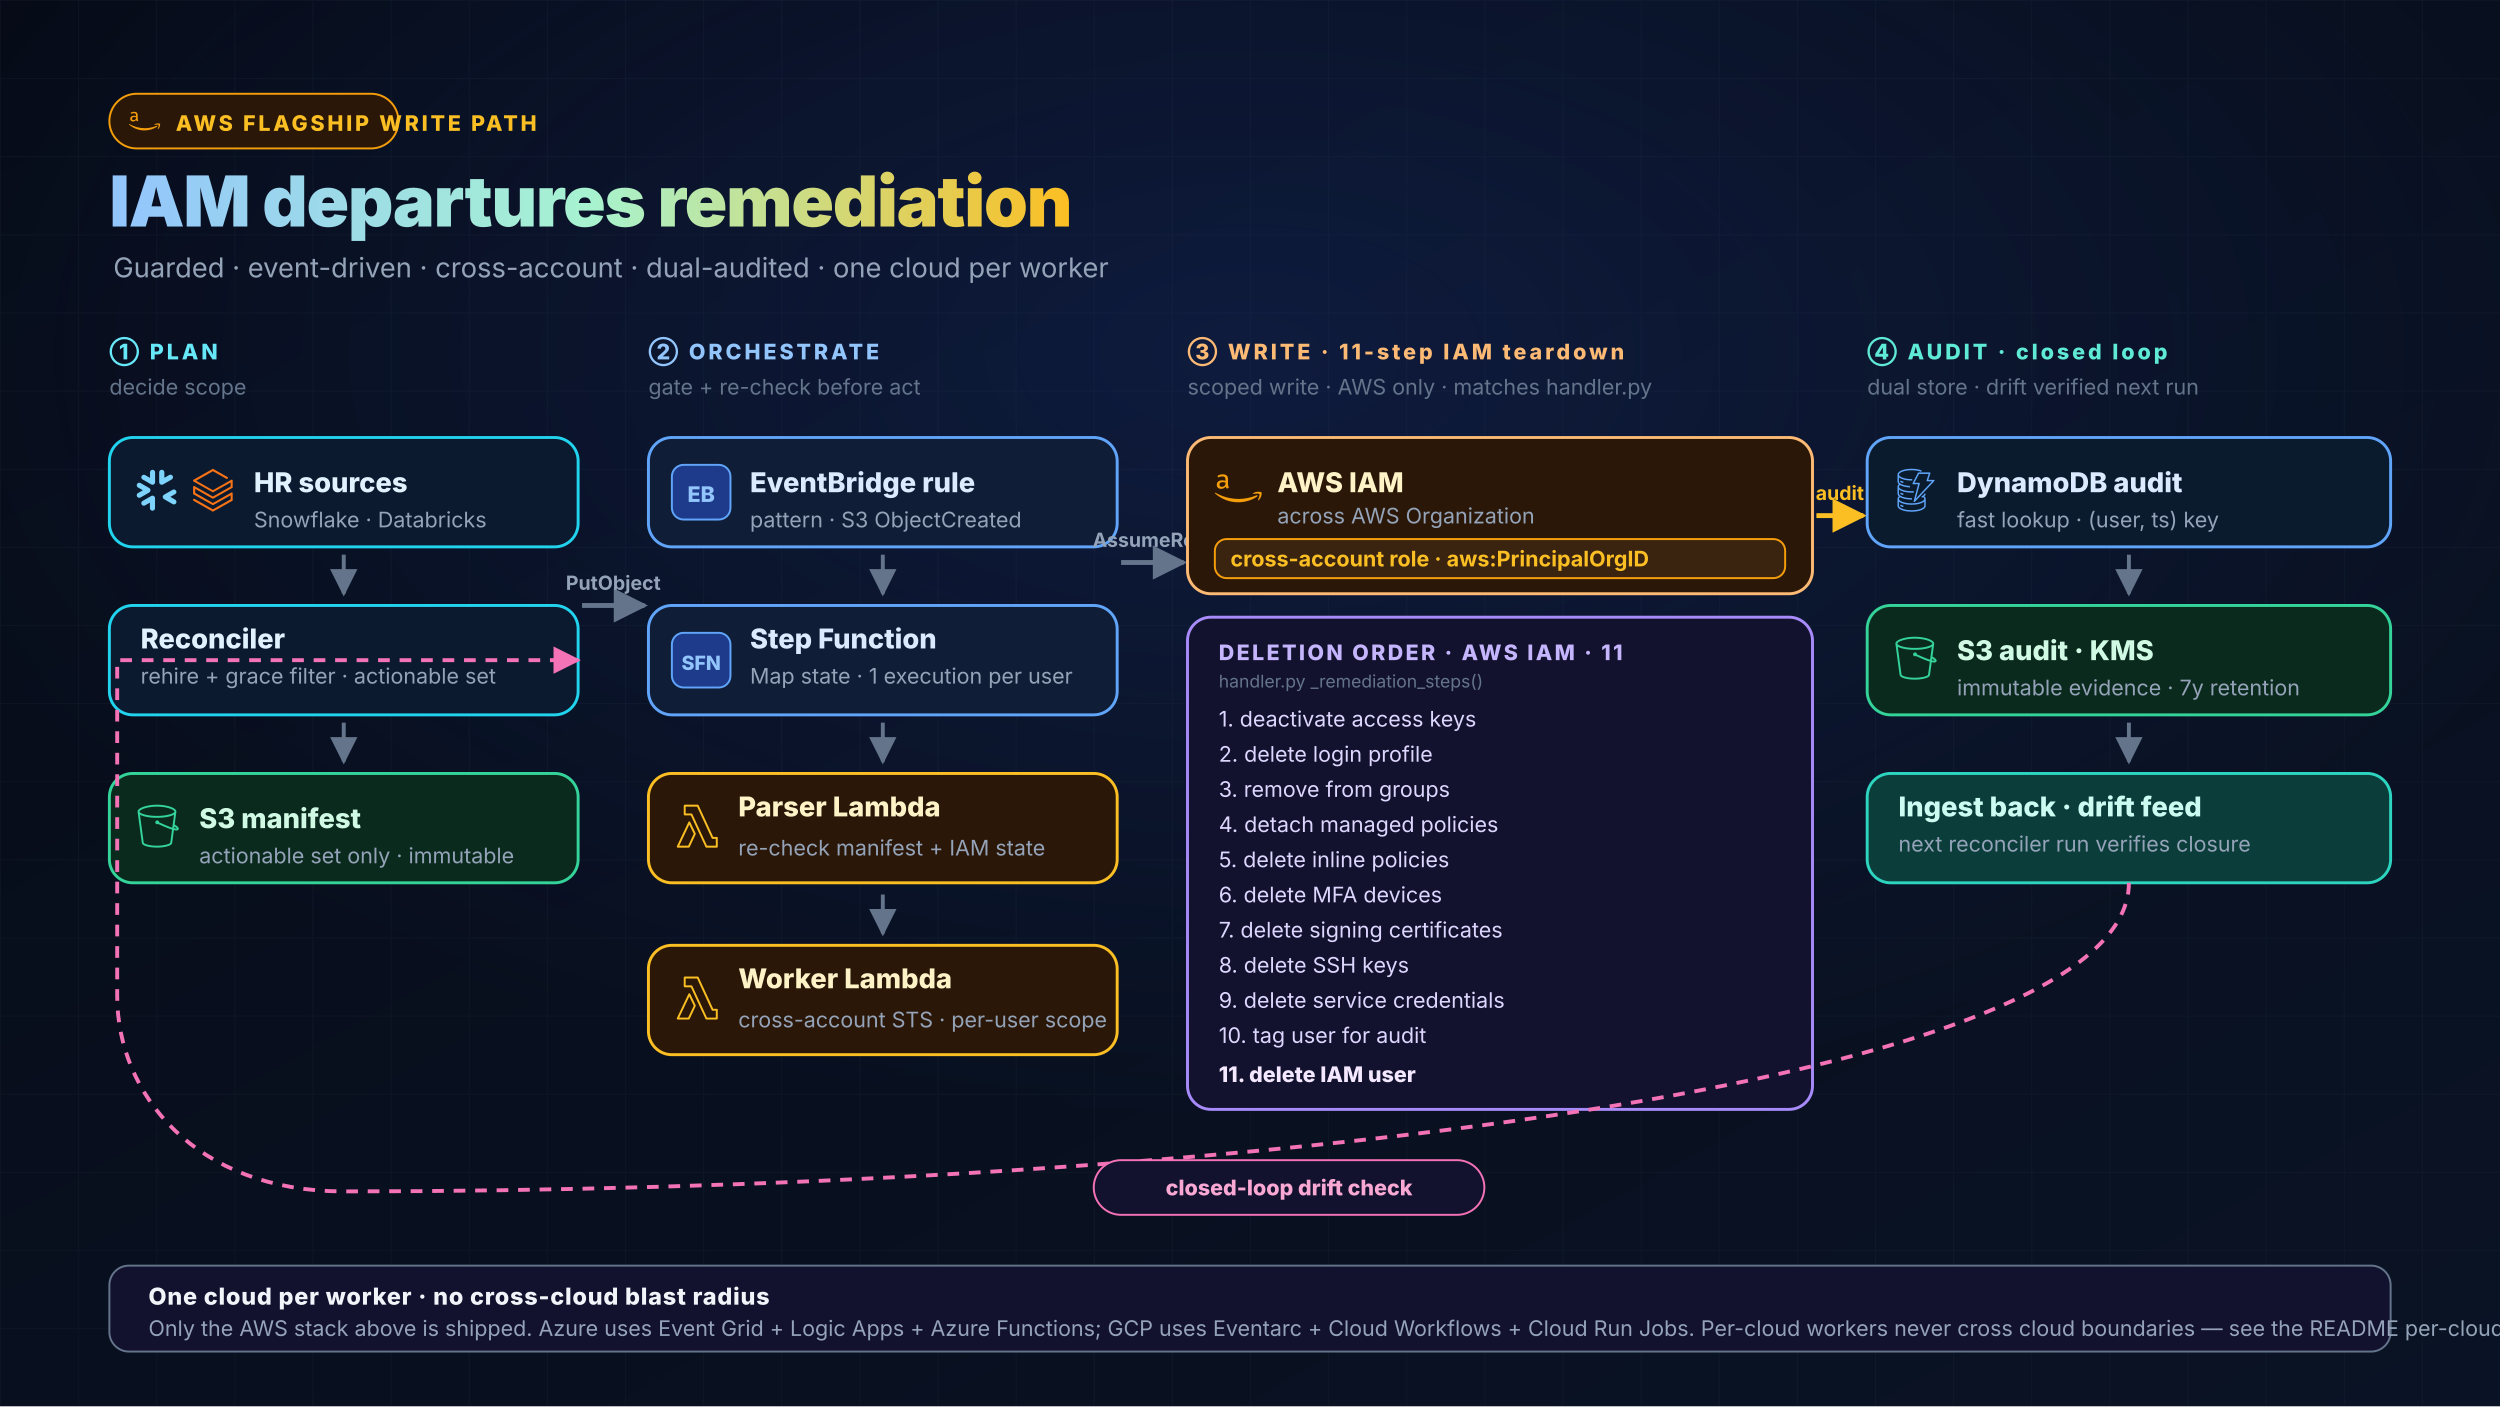
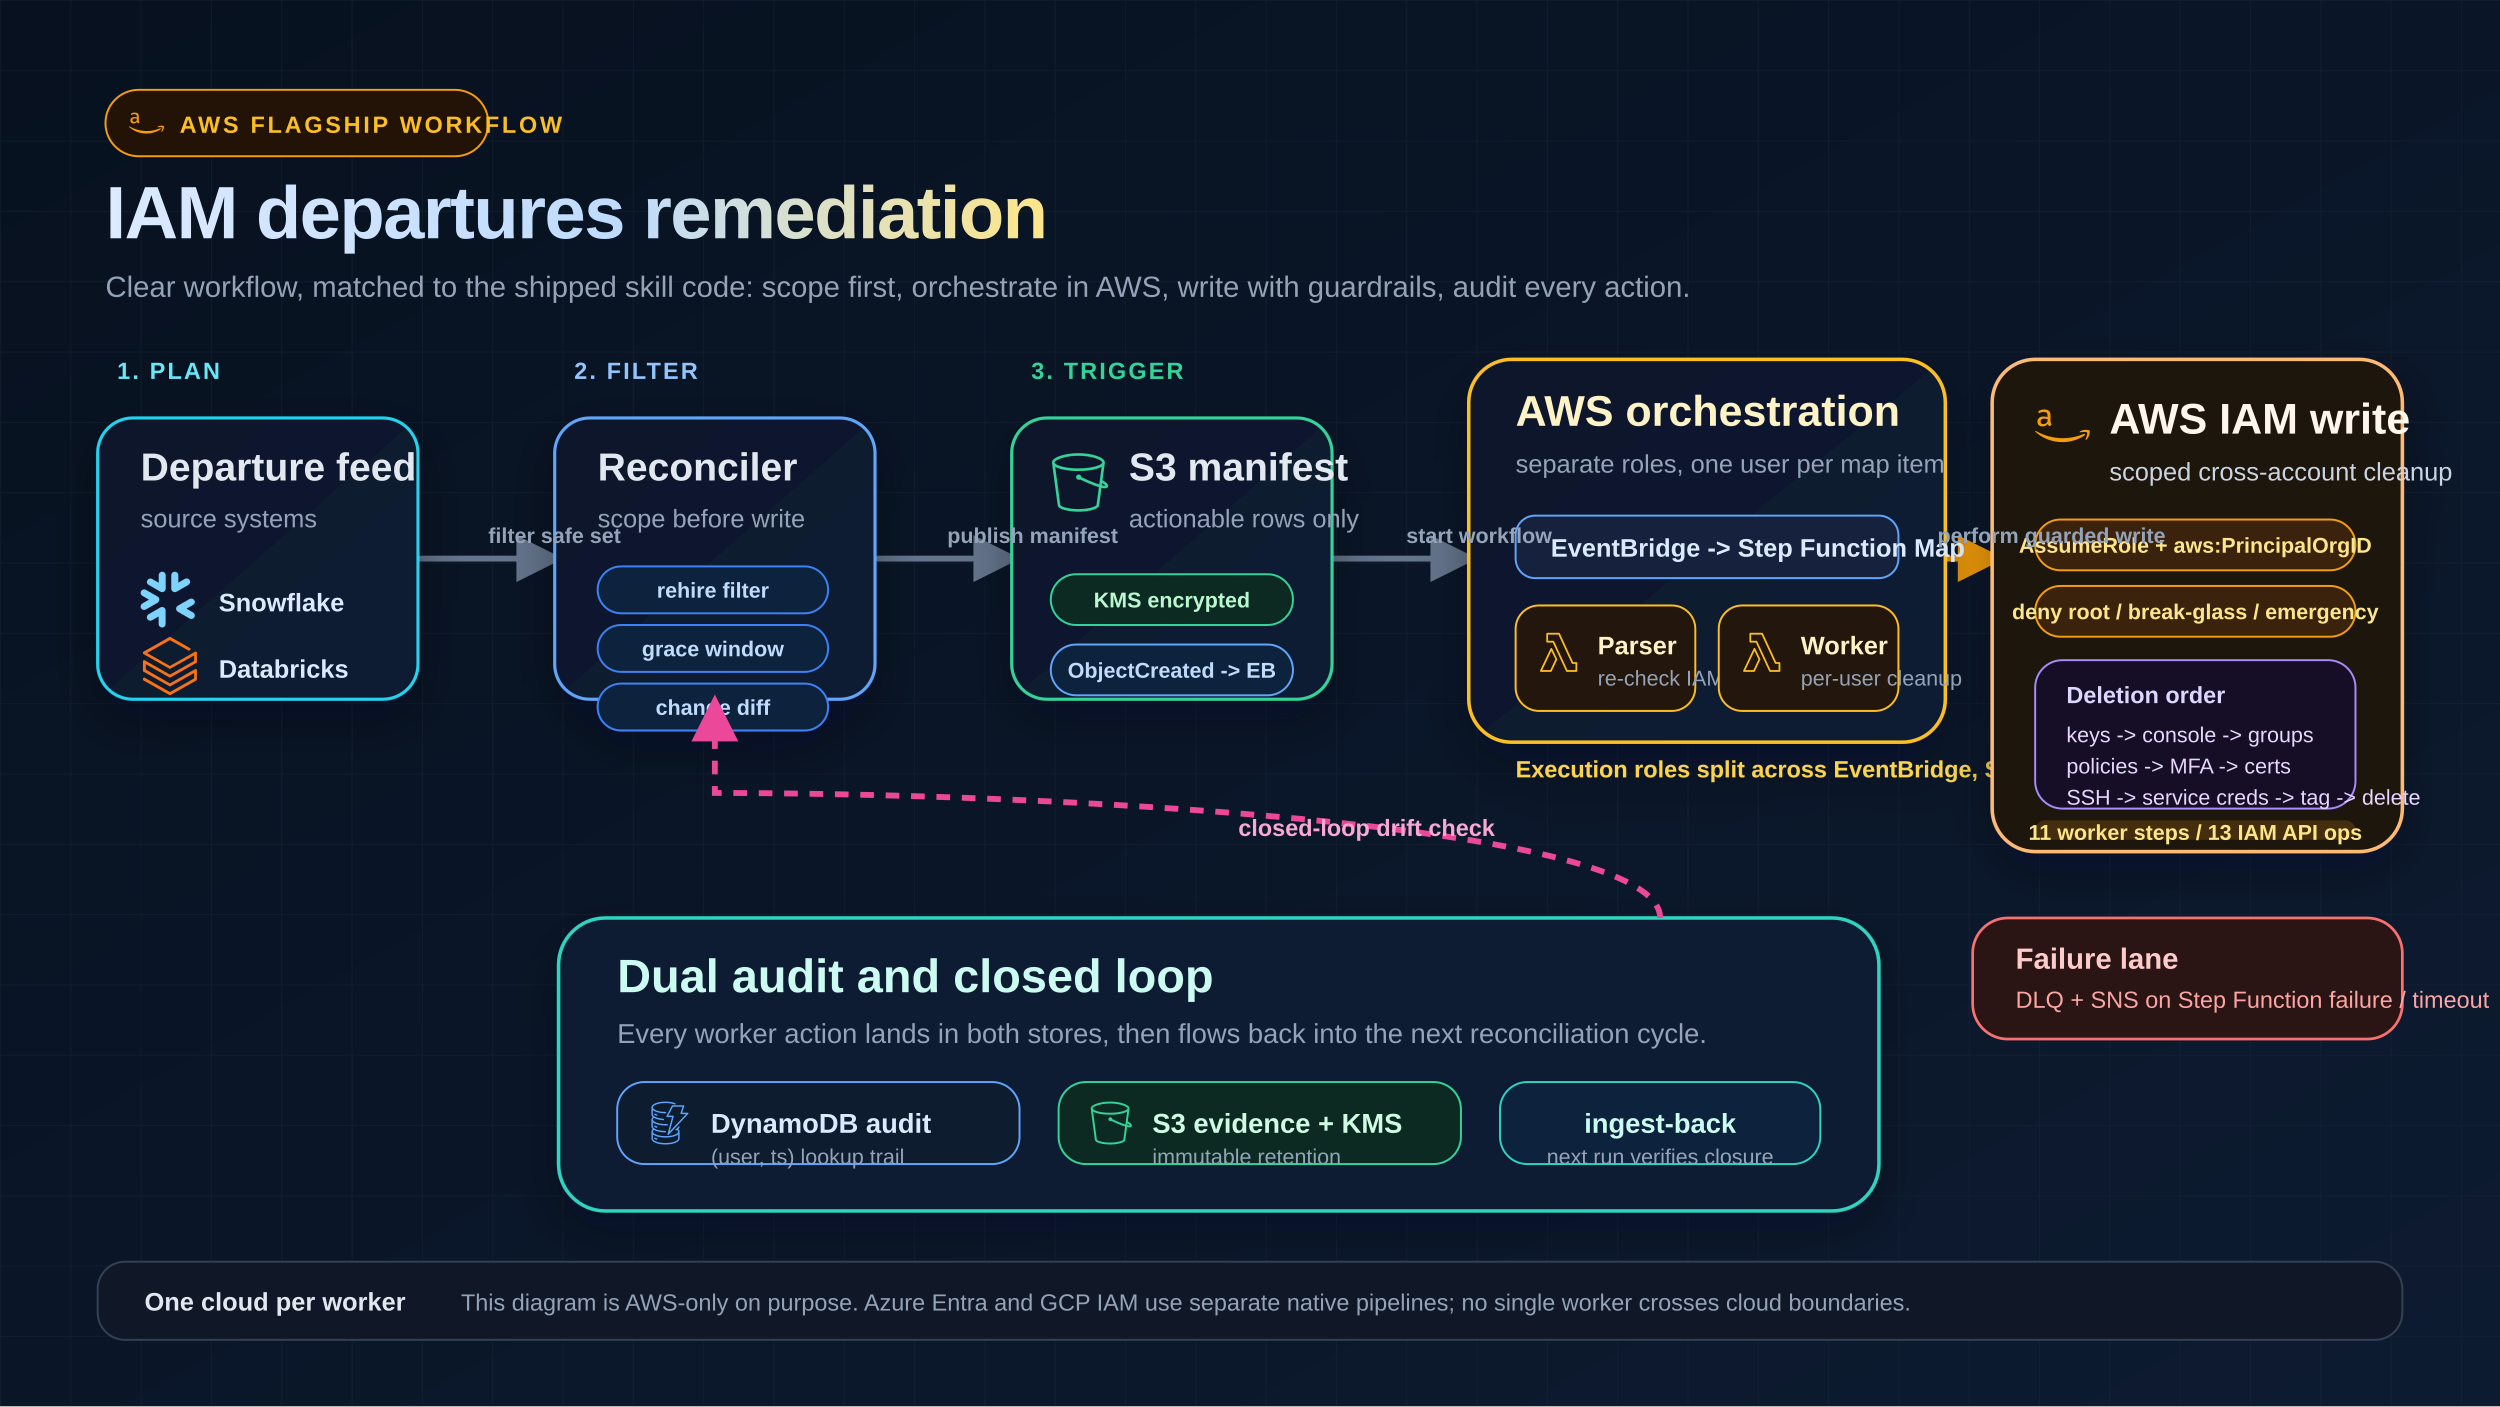
<svg xmlns="http://www.w3.org/2000/svg" width="1280" height="720" viewBox="0 0 1280 720" role="img" aria-labelledby="title desc">
  <defs>
    <linearGradient id="bg" x1="0" y1="0" x2="1" y2="1">
-       <stop offset="0%" stop-color="#060b17" />
-       <stop offset="100%" stop-color="#0a1325" />
+       <stop offset="0%" stop-color="#07111f" />
+       <stop offset="100%" stop-color="#0d1b31" />
    </linearGradient>
-     <radialGradient id="glow" cx="50%" cy="25%" r="55%">
-       <stop offset="0%" stop-color="#1e3a8a" stop-opacity="0.3" />
-       <stop offset="100%" stop-color="#1e3a8a" stop-opacity="0" />
-     </radialGradient>
-     <linearGradient id="title" x1="0" y1="0" x2="1" y2="0">
-       <stop offset="0%" stop-color="#93c5fd" />
-       <stop offset="50%" stop-color="#a7f3d0" />
-       <stop offset="100%" stop-color="#fbbf24" />
+     <linearGradient id="panel" x1="0" y1="0" x2="1" y2="1">
+       <stop offset="0%" stop-color="#0f172a" />
+       <stop offset="100%" stop-color="#111c33" />
    </linearGradient>
-     <pattern id="grid" x="0" y="0" width="40" height="40" patternUnits="userSpaceOnUse">
-       <path d="M40 0H0V40" fill="none" stroke="#1e293b" stroke-opacity="0.25" stroke-width="1" />
+     <linearGradient id="headline" x1="0" y1="0" x2="1" y2="0">
+       <stop offset="0%" stop-color="#dbeafe" />
+       <stop offset="55%" stop-color="#bfdbfe" />
+       <stop offset="100%" stop-color="#fde68a" />
+     </linearGradient>
+     <pattern id="grid" x="0" y="0" width="36" height="36" patternUnits="userSpaceOnUse">
+       <path d="M36 0H0V36" fill="none" stroke="#1e293b" stroke-opacity="0.35" stroke-width="1" />
    </pattern>
-     <marker id="arrow" viewBox="0 0 10 10" refX="9" refY="5" markerWidth="7" markerHeight="7" orient="auto">
-       <path d="M 0 0 L 10 5 L 0 10 z" fill="#64748b" />
+     <filter id="shadow" x="-20%" y="-20%" width="140%" height="140%">
+       <feDropShadow dx="0" dy="10" stdDeviation="12" flood-color="#020617" flood-opacity="0.35" />
+     </filter>
+     <marker id="arrow" viewBox="0 0 10 10" refX="9" refY="5" markerWidth="8" markerHeight="8" orient="auto">
+       <path d="M0 0 L10 5 L0 10 z" fill="#64748b" />
    </marker>
-     <marker id="arrowAmber" viewBox="0 0 10 10" refX="9" refY="5" markerWidth="7" markerHeight="7" orient="auto">
-       <path d="M 0 0 L 10 5 L 0 10 z" fill="#fbbf24" />
+     <marker id="arrowWarm" viewBox="0 0 10 10" refX="9" refY="5" markerWidth="8" markerHeight="8" orient="auto">
+       <path d="M0 0 L10 5 L0 10 z" fill="#f59e0b" />
    </marker>
-     <marker id="arrowTeal" viewBox="0 0 10 10" refX="9" refY="5" markerWidth="7" markerHeight="7" orient="auto">
-       <path d="M 0 0 L 10 5 L 0 10 z" fill="#2dd4bf" />
-     </marker>
-     <marker id="arrowDashed" viewBox="0 0 10 10" refX="9" refY="5" markerWidth="7" markerHeight="7" orient="auto">
-       <path d="M 0 0 L 10 5 L 0 10 z" fill="#f472b6" />
+     <marker id="arrowLoop" viewBox="0 0 10 10" refX="9" refY="5" markerWidth="8" markerHeight="8" orient="auto">
+       <path d="M0 0 L10 5 L0 10 z" fill="#ec4899" />
    </marker>
    <symbol id="aws" viewBox="0 0 24 24">
      <path fill="#f59e0b" d="M6.763 10.036c0 .296.032.535.088.71.064.176.144.368.256.576.04.063.056.127.056.183 0 .08-.048.16-.152.24l-.503.335a.383.383 0 0 1-.208.072c-.08 0-.16-.04-.239-.112a2.47 2.47 0 0 1-.287-.375 6.18 6.18 0 0 1-.248-.471c-.622.734-1.405 1.101-2.347 1.101-.67 0-1.205-.191-1.596-.574-.391-.384-.59-.894-.59-1.533 0-.678.239-1.23.726-1.644.487-.415 1.133-.623 1.955-.623.272 0 .551.024.846.064.296.04.6.104.918.176v-.583c0-.607-.127-1.03-.375-1.277-.255-.248-.686-.367-1.3-.367-.28 0-.568.031-.863.103-.295.072-.583.16-.862.272a2.287 2.287 0 0 1-.28.104.488.488 0 0 1-.127.023c-.112 0-.168-.08-.168-.247v-.391c0-.128.016-.224.056-.28a.597.597 0 0 1 .224-.167c.279-.144.614-.264 1.005-.36a4.84 4.84 0 0 1 1.246-.151c.95 0 1.644.216 2.091.647.439.43.662 1.085.662 1.963v2.586zm-3.24 1.214c.263 0 .534-.048.822-.144.287-.096.543-.271.758-.51.128-.152.224-.32.272-.512.047-.191.08-.423.08-.694v-.335a6.66 6.66 0 0 0-.735-.136 6.02 6.02 0 0 0-.75-.048c-.535 0-.926.104-1.19.32-.263.215-.39.518-.39.917 0 .375.095.655.295.846.191.2.47.296.838.296zM21.698 16.207c-2.626 1.94-6.442 2.969-9.722 2.969-4.598 0-8.74-1.7-11.87-4.526-.247-.223-.024-.527.272-.351 3.384 1.963 7.559 3.153 11.877 3.153 2.914 0 6.114-.607 9.06-1.852.439-.2.814.287.383.607zM22.792 14.961c-.336-.43-2.22-.207-3.074-.103-.255.032-.295-.192-.063-.36 1.5-1.053 3.967-.75 4.254-.399.287.36-.08 2.826-1.485 4.007-.215.184-.423.088-.327-.151.32-.79 1.03-2.57.695-2.994z" />
    </symbol>
    <symbol id="lambda" viewBox="0 0 24 24">
      <path fill="#fbbf24" d="M4.986 0c-.294.003-.533.247-.534.548L4.446 5.456c0 .145.06.283.159.389a.532.532 0 0 0 .381.156h3.428l8.197 17.68a.536.536 0 0 0 .488.318h5.811c.297 0 .543-.245.543-.548V18.544c0-.303-.239-.548-.542-.548h-2.014L12.739.315C12.647.124 12.456 0 12.245 0h-7.254Zm.54 1.091h6.368l8.16 17.68a.536.536 0 0 0 .488.318h1.818v3.817H17.437L9.24 5.226a.536.536 0 0 0-.488-.318H5.522Zm2.014 8.237c-.21.001-.394.119-.486.31L.6 23.213a.551.551 0 0 0 .031.528.533.533 0 0 0 .454.25h6.169a.547.547 0 0 0 .497-.31l3.38-7.166a.54.54 0 0 0-.003-.469L8.036 9.637a.547.547 0 0 0-.494-.31Zm.006 1.804 2.488 5.152-3.121 6.621H1.946Z" />
    </symbol>
    <symbol id="s3" viewBox="0 0 24 24">
      <path fill="#34d399" d="M20.913 13.147l.12-.895c.947.576 1.258.922 1.354 1.071-.16.031-.562.046-1.474-.176zm-2.174 7.988a.547.547 0 0 0-.005.073c0 .084-.207.405-1.124.768a10.28 10.28 0 0 1-1.438.432c-1.405.325-3.128.504-4.853.504-4.612 0-7.412-1.184-7.412-1.704a.547.547 0 0 0-.005-.073L1.81 5.602c.135.078.28.154.432.227.042.02.086.038.128.057.134.062.272.122.417.18l.179.069c.154.058.314.114.478.168.043.013.084.029.13.043.207.065.423.127.646.187l.176.044c.175.044.353.087.534.127a23.414 23.414 0 0 0 .843.17l.121.023c.252.045.508.085.768.122.071.011.144.02.216.03.2.027.4.053.604.077l.24.027c.245.026.49.05.74.07l.081.009c.275.022.552.04.83.056l.233.012c.21.01.422.018.633.025a33.088 33.088 0 0 0 2.795-.026l.232-.011c.278-.016.555-.034.83-.056l.08-.008c.25-.02.497-.045.742-.072l.238-.026c.205-.024.408-.05.609-.077.07-.01.141-.019.211-.03.261-.037.519-.078.772-.122l.111-.02c.215-.04.427-.082.634-.125l.212-.047c.186-.041.368-.085.546-.13l.166-.042c.225-.06.444-.122.654-.189.04-.012.077-.026.115-.038a10.6 10.6 0 0 0 .493-.173c.058-.021.114-.044.17-.066.15-.06.293-.12.43-.185.038-.017.079-.034.116-.052.153-.073.3-.15.436-.228l-.976 7.245c-2.488-.78-5.805-2.292-7.311-3a1.09 1.09 0 0 0-1.088-1.085c-.6 0-1.088.489-1.088 1.088 0 .6.488 1.089 1.088 1.089.196 0 .378-.056.537-.148 1.72.812 5.144 2.367 7.715 3.15zm-7.42-20.047c5.677 0 9.676 1.759 9.75 2.736l-.014.113c-.01.033-.031.067-.048.101-.015.028-.026.057-.047.087-.024.033-.058.068-.09.102-.028.03-.051.06-.084.09-.038.035-.087.07-.133.105-.04.03-.074.06-.119.091-.053.036-.116.071-.177.107-.05.03-.095.06-.15.09-.068.036-.147.073-.222.11-.059.028-.114.057-.177.085-.084.038-.177.074-.268.111-.068.027-.13.054-.203.082-.097.036-.205.072-.31.107-.075.026-.148.053-.228.079-.111.035-.233.069-.35.103-.085.024-.165.05-.253.073-.124.034-.258.065-.389.098-.093.022-.181.046-.278.068-.139.032-.287.061-.433.091-.098.02-.191.041-.293.06-.155.03-.32.057-.482.084-.1.018-.198.036-.302.052-.166.026-.342.048-.515.072-.11.014-.213.03-.325.044-.181.023-.372.041-.56.06-.11.012-.218.025-.332.036-.188.016-.386.029-.58.043-.122.009-.24.02-.364.028-.207.012-.422.02-.635.028-.12.005-.234.012-.354.016a35.605 35.605 0 0 1-2.069 0c-.12-.004-.234-.011-.352-.016-.214-.008-.43-.016-.637-.028-.122-.008-.238-.02-.36-.027-.195-.015-.394-.028-.584-.044-.11-.01-.215-.024-.324-.035-.19-.02-.384-.038-.568-.06l-.315-.044c-.176-.024-.355-.046-.525-.073-.1-.015-.192-.033-.29-.05-.167-.028-.335-.055-.494-.086-.096-.018-.183-.038-.276-.056-.151-.032-.305-.062-.45-.095-.09-.02-.173-.043-.26-.064-.138-.034-.277-.067-.407-.102-.082-.022-.157-.046-.235-.069a11.75 11.75 0 0 1-.368-.108c-.075-.024-.141-.049-.213-.073-.11-.037-.223-.075-.325-.113-.067-.025-.125-.051-.188-.077-.096-.038-.195-.076-.282-.115-.06-.027-.11-.054-.166-.08-.08-.039-.162-.077-.233-.116-.052-.028-.094-.055-.142-.084-.063-.038-.13-.075-.185-.113-.043-.029-.075-.058-.113-.086-.048-.037-.098-.073-.139-.11-.032-.029-.054-.057-.08-.087-.033-.035-.069-.07-.093-.104-.02-.03-.031-.058-.046-.086-.018-.035-.039-.068-.049-.102l-.015-.113c.076-.977 4.074-2.736 9.748-2.736zm12.182 12.124c-.118-.628-.84-1.291-2.31-2.128l.963-7.16a.531.531 0 0 0 .005-.073C22.16 1.581 16.447 0 11.32 0 6.194 0 .482 1.581.482 3.851a.58.58 0 0 0 .005.072L2.819 21.25c.071 2.002 5.236 2.75 8.5 2.75 1.805 0 3.615-.188 5.098-.531.598-.138 1.133-.3 1.592-.48 1.18-.467 1.789-1.053 1.813-1.739l.945-7.018c.557.131 1.016.197 1.389.197.54 0 .902-.137 1.134-.413a.956.956 0 0 0 .21-.804Z" />
    </symbol>
    <symbol id="dynamo" viewBox="0 0 24 24">
      <path fill="#60a5fa" d="M16.606 20.705v-2.371c-1.263 1.082-3.884 1.795-7.066 1.795-3.184 0-5.805-.714-7.068-1.797v2.369c0 1.168 2.903 2.47 7.068 2.47 4.16 0 7.06-1.3 7.066-2.466zm.001-6.765l.817-.005v.005c0 .517-.258.998-.75 1.441.601.54.75 1.071.75 1.449a1661.7 1661.7 0 0 0 0 3.87c0 1.881-3.389 3.3-7.884 3.3-4.471 0-7.846-1.404-7.88-3.27a583.119 583.119 0 0 1-.003-3.909c.001-.375.15-.9.745-1.437-.592-.538-.743-1.062-.746-1.435v-3.892c.002-.377.153-.903.747-1.438-.593-.54-.744-1.062-.747-1.435 0-1.357-.002-2.735.002-3.897C1.674 1.412 5.056 0 9.54 0c2.159 0 4.233.356 5.689.974l-.315.766c-1.36-.58-3.319-.91-5.374-.91-4.165 0-7.067 1.3-7.067 2.47 0 1.168 2.902 2.47 7.067 2.47.115 0 .222 0 .334-.005l.033.828c-.122.006-.245.006-.367.006-3.184 0-5.805-.714-7.068-1.798v2.38c.005.45.45.843.821 1.093 1.116.736 3.114 1.239 5.34 1.342l-.037.829c-2.254-.105-4.23-.59-5.5-1.332-.318.245-.623.573-.623.952 0 1.168 2.902 2.47 7.067 2.47.411 0 .812-.014 1.203-.042l.06.826c-.41.03-.833.045-1.263.045-3.184 0-5.805-.713-7.068-1.797v2.368c.005.462.449.855.821 1.104 1.275.842 3.67 1.366 6.247 1.366h.182v.83H9.54c-2.62 0-4.99-.507-6.444-1.359-.317.245-.623.574-.623.954 0 1.168 2.902 2.47 7.067 2.47 4.159 0 7.058-1.298 7.066-2.465v-.007c0-.377-.303-.705-.62-.948a5.732 5.732 0 0 1-.662.336l-.316-.764c.3-.128.56-.266.776-.412.376-.254.823-.651.823-1.1zm4.377-6.915h-2.717a.406.406 0 0 1-.332-.173.42.42 0 0 1-.055-.375l1.204-3.597h-5.403l-2.583 4.974h2.623c.128 0 .248.06.325.164a.418.418 0 0 1 .069.36l-2.249 8.365zm1.249-.128l-10.89 11.608a.408.408 0 0 1-.498.075.418.418 0 0 1-.192-.471l2.534-9.426h-2.766a.407.407 0 0 1-.349-.2.418.418 0 0 1-.012-.407l3.014-5.804a.408.408 0 0 1 .36-.222h6.22c.132 0 .256.065.332.174a.422.422 0 0 1 .055.374l-1.204 3.598h3.1c.164 0 .31.099.375.251a.422.422 0 0 1-.08.45zM3.085 20.723a8.107 8.107 0 0 0 1.72.72l.233-.794a7.32 7.32 0 0 1-1.546-.645zm1.72-5.984l.233-.795a7.262 7.262 0 0 1-1.546-.646l-.407.72a8.051 8.051 0 0 0 1.72.72zm-1.72-7.427l.407-.719c.418.244.939.462 1.546.646l-.232.794a8.046 8.046 0 0 1-1.72-.72Z" />
    </symbol>
    <symbol id="snowflake" viewBox="0 0 24 24">
      <path fill="#7dd3fc" d="M7.602 12.4c.038-.151.076-.304.076-.456 0-.114-.038-.228-.038-.342-.114-.343-.304-.647-.646-.838l-4.87-2.777c-.685-.38-1.56-.152-1.94.533-.381.685-.153 1.56.532 1.94l2.701 1.56-2.701 1.56c-.685.38-.913 1.256-.533 1.94.38.685 1.256.914 1.94.533l4.832-2.777c.343-.267.571-.533.647-.876zm1.332 2.626c-.266-.038-.57.038-.837.19l-4.832 2.777c-.685.38-.913 1.256-.532 1.94.38.686 1.255.914 1.94.533l2.701-1.56v3.12c0 .8.647 1.408 1.446 1.408.799 0 1.407-.647 1.407-1.408v-5.592c0-.761-.57-1.37-1.293-1.408zm4.946-6.088c.266.038.57-.038.837-.19l4.832-2.777c.685-.38.913-1.256.532-1.94-.38-.686-1.255-.914-1.94-.533l-2.701 1.56V1.975c0-.799-.647-1.408-1.446-1.408-.799 0-1.446.609-1.446 1.408V7.53c0 .76.609 1.37 1.332 1.407zM3.265 5.97l4.832 2.777c.266.152.533.19.837.19.723-.038 1.331-.684 1.331-1.407V1.975c0-.799-.646-1.408-1.407-1.408-.799 0-1.446.647-1.446 1.408v3.12l-2.701-1.56c-.685-.38-1.56-.152-1.94.533-.419.646-.19 1.521.494 1.902zm18.22 8.184l-2.701 1.56 2.7 1.56c.686.38.914 1.256.533 1.94-.38.685-1.255.913-1.94.533l-4.832-2.778a1.644 1.644 0 01-.647-.798c-.037-.153-.076-.305-.076-.457 0-.114.039-.228.039-.342.114-.343.342-.647.646-.837l4.832-2.778c.685-.38 1.56-.152 1.94.533.457.609.19 1.484-.494 1.864z" />
    </symbol>
    <symbol id="databricks" viewBox="0 0 24 24">
      <path fill="#f97316" d="M.95 14.184L12 20.403l9.919-5.55v2.21L12 22.662l-10.484-5.96-.565.308v.77L12 24l11.05-6.218v-4.317l-.515-.309L12 19.118l-9.867-5.653v-2.21L12 16.805l11.05-6.218V6.32l-.515-.308L12 11.974 2.647 6.681 12 1.388l7.76 4.368.668-.411v-.566L12 0 .95 6.27v.72L12 13.207l9.919-5.55v2.26L12 15.52 1.516 9.56l-.565.308Z" />
    </symbol>
  </defs>
  <rect width="1280" height="720" fill="url(#bg)" />
  <rect width="1280" height="720" fill="url(#grid)" />
-   <rect width="1280" height="720" fill="url(#glow)" />
-   <g font-family="Inter, Segoe UI, ui-sans-serif, Arial, sans-serif">
-     <g transform="translate(56,48)">
-       <rect x="0" y="0" width="148" height="28" rx="14" fill="#2a1708" stroke="#f59e0b" />
-       <use href="#aws" x="10" y="6" width="16" height="16" />
-       <text x="34" y="19" fill="#fbbf24" font-size="11" font-weight="800" letter-spacing="1.4">AWS FLAGSHIP WRITE PATH</text>
+   <g font-family="Segoe UI, ui-sans-serif, Arial, sans-serif">
+     <g transform="translate(54,46)">
+       <rect x="0" y="0" width="196" height="34" rx="17" fill="#221306" stroke="#f59e0b" />
+       <use href="#aws" x="12" y="8" width="18" height="18" />
+       <text x="38" y="22" fill="#fbbf24" font-size="12" font-weight="800" letter-spacing="1.4">AWS FLAGSHIP WORKFLOW</text>
    </g>
-     <text x="56" y="116" font-size="36" font-weight="900" fill="url(#title)" letter-spacing="-0.6">IAM departures remediation</text>
-     <text x="58" y="142" fill="#94a3b8" font-size="14">Guarded · event-driven · cross-account · dual-audited · one cloud per worker</text>
-     <g font-size="11" font-weight="800" letter-spacing="1.5">
-       <text x="56" y="184" fill="#67e8f9">① PLAN</text>
-       <text x="332" y="184" fill="#93c5fd">② ORCHESTRATE</text>
-       <text x="608" y="184" fill="#fdba74">③ WRITE · 11-step IAM teardown</text>
-       <text x="956" y="184" fill="#5eead4">④ AUDIT · closed loop</text>
+     <text x="54" y="122" fill="url(#headline)" font-size="38" font-weight="900" letter-spacing="-0.8">IAM departures remediation</text>
+     <text x="54" y="152" fill="#94a3b8" font-size="15">Clear workflow, matched to the shipped skill code: scope first, orchestrate in AWS, write with guardrails, audit every action.</text>
+     <g font-size="12" font-weight="800" letter-spacing="1.1">
+       <text x="60" y="194" fill="#67e8f9">1. PLAN</text>
+       <text x="294" y="194" fill="#93c5fd">2. FILTER</text>
+       <text x="528" y="194" fill="#34d399">3. TRIGGER</text>
+       <text x="762" y="194" fill="#fbbf24">4. ORCHESTRATE</text>
+       <text x="1032" y="194" fill="#fdba74">5. WRITE</text>
    </g>
-     <g font-size="11" fill="#64748b">
-       <text x="56" y="202">decide scope</text>
-       <text x="332" y="202">gate + re-check before act</text>
-       <text x="608" y="202">scoped write · AWS only · matches handler.py</text>
-       <text x="956" y="202">dual store · drift verified next run</text>
+     <path d="M214,286 L286,286" fill="none" stroke="#64748b" stroke-width="3" marker-end="url(#arrow)" />
+     <path d="M448,286 L520,286" fill="none" stroke="#64748b" stroke-width="3" marker-end="url(#arrow)" />
+     <path d="M682,286 L754,286" fill="none" stroke="#64748b" stroke-width="3" marker-end="url(#arrow)" />
+     <path d="M976,286 L1024,286" fill="none" stroke="#f59e0b" stroke-width="3" marker-end="url(#arrowWarm)" />
+     <g filter="url(#shadow)">
+       <rect x="50" y="214" width="164" height="144" rx="18" fill="url(#panel)" stroke="#22d3ee" stroke-width="1.6" />
+       <text x="72" y="246" fill="#e2e8f0" font-size="20" font-weight="800">Departure feed</text>
+       <text x="72" y="270" fill="#94a3b8" font-size="13">source systems</text>
+       <use href="#snowflake" x="72" y="292" width="30" height="30" />
+       <text x="112" y="313" fill="#dbeafe" font-size="13" font-weight="700">Snowflake</text>
+       <use href="#databricks" x="72" y="326" width="30" height="30" />
+       <text x="112" y="347" fill="#dbeafe" font-size="13" font-weight="700">Databricks</text>
    </g>
-     <g transform="translate(56,224)">
-       <rect x="0" y="0" width="240" height="56" rx="12" fill="#0b1a2e" stroke="#22d3ee" stroke-width="1.5" />
-       <use href="#snowflake" x="14" y="16" width="22" height="22" />
-       <use href="#databricks" x="42" y="16" width="22" height="22" />
-       <text x="74" y="28" fill="#e0f2fe" font-size="14" font-weight="800">HR sources</text>
-       <text x="74" y="46" fill="#94a3b8" font-size="11">Snowflake · Databricks</text>
-       <path d="M120,60 L120,80" stroke="#64748b" stroke-width="2" fill="none" marker-end="url(#arrow)" />
-       <rect x="0" y="86" width="240" height="56" rx="12" fill="#0b1a2e" stroke="#22d3ee" stroke-width="1.5" />
-       <text x="16" y="108" fill="#e0f2fe" font-size="14" font-weight="800">Reconciler</text>
-       <text x="16" y="126" fill="#94a3b8" font-size="11">rehire + grace filter · actionable set</text>
-       <path d="M120,146 L120,166" stroke="#64748b" stroke-width="2" fill="none" marker-end="url(#arrow)" />
-       <rect x="0" y="172" width="240" height="56" rx="12" fill="#0b2a1e" stroke="#34d399" stroke-width="1.5" />
-       <use href="#s3" x="14" y="188" width="22" height="22" />
-       <text x="46" y="200" fill="#d1fae5" font-size="14" font-weight="800">S3 manifest</text>
-       <text x="46" y="218" fill="#94a3b8" font-size="11">actionable set only · immutable</text>
+     <g filter="url(#shadow)">
+       <rect x="284" y="214" width="164" height="144" rx="18" fill="url(#panel)" stroke="#60a5fa" stroke-width="1.6" />
+       <text x="306" y="246" fill="#e2e8f0" font-size="20" font-weight="800">Reconciler</text>
+       <text x="306" y="270" fill="#94a3b8" font-size="13">scope before write</text>
+       <rect x="306" y="290" width="118" height="24" rx="12" fill="#10233d" stroke="#3b82f6" />
+       <text x="365" y="306" text-anchor="middle" fill="#bfdbfe" font-size="11" font-weight="700">rehire filter</text>
+       <rect x="306" y="320" width="118" height="24" rx="12" fill="#10233d" stroke="#3b82f6" />
+       <text x="365" y="336" text-anchor="middle" fill="#bfdbfe" font-size="11" font-weight="700">grace window</text>
+       <rect x="306" y="350" width="118" height="24" rx="12" fill="#10233d" stroke="#3b82f6" />
+       <text x="365" y="366" text-anchor="middle" fill="#bfdbfe" font-size="11" font-weight="700">change diff</text>
    </g>
-     <path d="M298,310 L330,310" stroke="#64748b" stroke-width="2.5" fill="none" marker-end="url(#arrow)" />
-     <text x="314" y="302" text-anchor="middle" fill="#94a3b8" font-size="10" font-weight="700">PutObject</text>
-     <g transform="translate(332,224)">
-       <rect x="0" y="0" width="240" height="56" rx="12" fill="#0f1d36" stroke="#60a5fa" stroke-width="1.5" />
-       <rect x="12" y="14" width="30" height="28" rx="6" fill="#1e3a8a" stroke="#60a5fa" />
-       <text x="27" y="33" text-anchor="middle" fill="#93c5fd" font-size="11" font-weight="800">EB</text>
-       <text x="52" y="28" fill="#dbeafe" font-size="14" font-weight="800">EventBridge rule</text>
-       <text x="52" y="46" fill="#94a3b8" font-size="11">pattern · S3 ObjectCreated</text>
-       <path d="M120,60 L120,80" stroke="#64748b" stroke-width="2" fill="none" marker-end="url(#arrow)" />
-       <rect x="0" y="86" width="240" height="56" rx="12" fill="#0f1d36" stroke="#60a5fa" stroke-width="1.5" />
-       <rect x="12" y="100" width="30" height="28" rx="6" fill="#1e3a8a" stroke="#60a5fa" />
-       <text x="27" y="119" text-anchor="middle" fill="#93c5fd" font-size="10" font-weight="800">SFN</text>
-       <text x="52" y="108" fill="#dbeafe" font-size="14" font-weight="800">Step Function</text>
-       <text x="52" y="126" fill="#94a3b8" font-size="11">Map state · 1 execution per user</text>
-       <path d="M120,146 L120,166" stroke="#64748b" stroke-width="2" fill="none" marker-end="url(#arrow)" />
-       <rect x="0" y="172" width="240" height="56" rx="12" fill="#2a1708" stroke="#fbbf24" stroke-width="1.5" />
-       <use href="#lambda" x="14" y="188" width="22" height="22" />
-       <text x="46" y="194" fill="#fef3c7" font-size="14" font-weight="800">Parser Lambda</text>
-       <text x="46" y="214" fill="#94a3b8" font-size="11">re-check manifest + IAM state</text>
-       <path d="M120,234 L120,254" stroke="#64748b" stroke-width="2" fill="none" marker-end="url(#arrow)" />
-       <rect x="0" y="260" width="240" height="56" rx="12" fill="#2a1708" stroke="#fbbf24" stroke-width="1.5" />
-       <use href="#lambda" x="14" y="276" width="22" height="22" />
-       <text x="46" y="282" fill="#fef3c7" font-size="14" font-weight="800">Worker Lambda</text>
-       <text x="46" y="302" fill="#94a3b8" font-size="11">cross-account STS · per-user scope</text>
+     <g filter="url(#shadow)">
+       <rect x="518" y="214" width="164" height="144" rx="18" fill="url(#panel)" stroke="#34d399" stroke-width="1.6" />
+       <use href="#s3" x="538" y="232" width="30" height="30" />
+       <text x="578" y="246" fill="#e2e8f0" font-size="20" font-weight="800">S3 manifest</text>
+       <text x="578" y="270" fill="#94a3b8" font-size="13">actionable rows only</text>
+       <rect x="538" y="294" width="124" height="26" rx="13" fill="#0c2c23" stroke="#34d399" />
+       <text x="600" y="311" text-anchor="middle" fill="#bbf7d0" font-size="11" font-weight="700">KMS encrypted</text>
+       <rect x="538" y="330" width="124" height="26" rx="13" fill="#10233d" stroke="#60a5fa" />
+       <text x="600" y="347" text-anchor="middle" fill="#bfdbfe" font-size="11" font-weight="700">ObjectCreated -&gt; EB</text>
    </g>
-     <path d="M574,288 L606,288" stroke="#64748b" stroke-width="2.5" fill="none" marker-end="url(#arrow)" />
-     <text x="590" y="280" text-anchor="middle" fill="#94a3b8" font-size="10" font-weight="700">AssumeRole</text>
-     <g transform="translate(608,224)">
-       <rect x="0" y="0" width="320" height="80" rx="12" fill="#2a1708" stroke="#fdba74" stroke-width="1.5" />
-       <use href="#aws" x="14" y="14" width="24" height="24" />
-       <text x="46" y="28" fill="#fef3c7" font-size="14" font-weight="800">AWS IAM</text>
-       <text x="46" y="44" fill="#94a3b8" font-size="11">across AWS Organization</text>
-       <rect x="14" y="52" width="292" height="20" rx="6" fill="#3a2410" stroke="#f59e0b" />
-       <text x="22" y="66" fill="#fbbf24" font-size="11" font-weight="700">cross-account role · aws:PrincipalOrgID</text>
-       <rect x="0" y="92" width="320" height="252" rx="12" fill="#12112e" stroke="#a78bfa" stroke-width="1.5" />
-       <text x="16" y="114" fill="#c4b5fd" font-size="11" font-weight="800" letter-spacing="1.2">DELETION ORDER · AWS IAM · 11</text>
-       <text x="16" y="128" fill="#64748b" font-size="9">handler.py _remediation_steps()</text>
-       <g font-size="11" fill="#ddd6fe">
-         <text x="16" y="148">1.  deactivate access keys</text>
-         <text x="16" y="166">2.  delete login profile</text>
-         <text x="16" y="184">3.  remove from groups</text>
-         <text x="16" y="202">4.  detach managed policies</text>
-         <text x="16" y="220">5.  delete inline policies</text>
-         <text x="16" y="238">6.  delete MFA devices</text>
-         <text x="16" y="256">7.  delete signing certificates</text>
-         <text x="16" y="274">8.  delete SSH keys</text>
-         <text x="16" y="292">9.  delete service credentials</text>
-         <text x="16" y="310">10. tag user for audit</text>
-         <text x="16" y="330" font-weight="800" fill="#f3e8ff">11. delete IAM user</text>
-       </g>
+     <g filter="url(#shadow)">
+       <rect x="752" y="184" width="244" height="196" rx="22" fill="url(#panel)" stroke="#fbbf24" stroke-width="1.8" />
+       <text x="776" y="218" fill="#fef3c7" font-size="22" font-weight="800">AWS orchestration</text>
+       <text x="776" y="242" fill="#94a3b8" font-size="13">separate roles, one user per map item</text>
+       <rect x="776" y="264" width="196" height="32" rx="10" fill="#15233d" stroke="#60a5fa" />
+       <text x="794" y="285" fill="#dbeafe" font-size="13" font-weight="800">EventBridge -&gt; Step Function Map</text>
+       <rect x="776" y="310" width="92" height="54" rx="12" fill="#241607" stroke="#fbbf24" />
+       <use href="#lambda" x="788" y="324" width="20" height="20" />
+       <text x="818" y="335" fill="#fef3c7" font-size="13" font-weight="800">Parser</text>
+       <text x="818" y="351" fill="#94a3b8" font-size="11">re-check IAM state</text>
+       <rect x="880" y="310" width="92" height="54" rx="12" fill="#241607" stroke="#fbbf24" />
+       <use href="#lambda" x="892" y="324" width="20" height="20" />
+       <text x="922" y="335" fill="#fef3c7" font-size="13" font-weight="800">Worker</text>
+       <text x="922" y="351" fill="#94a3b8" font-size="11">per-user cleanup</text>
+       <rect x="776" y="318" width="196" height="1.5" fill="#000000" opacity="0" />
+       <text x="776" y="398" fill="#fcd34d" font-size="12" font-weight="700">Execution roles split across EventBridge, SFN, parser, worker</text>
    </g>
-     <path d="M930,264 L954,264" stroke="#fbbf24" stroke-width="2.5" fill="none" marker-end="url(#arrowAmber)" />
-     <text x="942" y="256" text-anchor="middle" fill="#fbbf24" font-size="10" font-weight="700">audit</text>
-     <g transform="translate(956,224)">
-       <rect x="0" y="0" width="268" height="56" rx="12" fill="#0b1b2e" stroke="#60a5fa" stroke-width="1.5" />
-       <use href="#dynamo" x="14" y="16" width="22" height="22" />
-       <text x="46" y="28" fill="#dbeafe" font-size="14" font-weight="800">DynamoDB audit</text>
-       <text x="46" y="46" fill="#94a3b8" font-size="11">fast lookup · (user, ts) key</text>
-       <path d="M134,60 L134,80" stroke="#64748b" stroke-width="2" fill="none" marker-end="url(#arrow)" />
-       <rect x="0" y="86" width="268" height="56" rx="12" fill="#0b2a1e" stroke="#34d399" stroke-width="1.5" />
-       <use href="#s3" x="14" y="102" width="22" height="22" />
-       <text x="46" y="114" fill="#d1fae5" font-size="14" font-weight="800">S3 audit · KMS</text>
-       <text x="46" y="132" fill="#94a3b8" font-size="11">immutable evidence · 7y retention</text>
-       <path d="M134,146 L134,166" stroke="#64748b" stroke-width="2" fill="none" marker-end="url(#arrow)" />
-       <rect x="0" y="172" width="268" height="56" rx="12" fill="#0b3d3b" stroke="#2dd4bf" stroke-width="1.5" />
-       <text x="16" y="194" fill="#ccfbf1" font-size="14" font-weight="800">Ingest back · drift feed</text>
-       <text x="16" y="212" fill="#94a3b8" font-size="11">next reconciler run verifies closure</text>
+     <g filter="url(#shadow)">
+       <rect x="1020" y="184" width="210" height="252" rx="22" fill="#1d1409" stroke="#fdba74" stroke-width="1.8" />
+       <use href="#aws" x="1042" y="204" width="28" height="28" />
+       <text x="1080" y="222" fill="#fff7ed" font-size="22" font-weight="800">AWS IAM write</text>
+       <text x="1080" y="246" fill="#cbd5e1" font-size="13">scoped cross-account cleanup</text>
+       <rect x="1042" y="266" width="164" height="26" rx="13" fill="#3a2410" stroke="#f59e0b" />
+       <text x="1124" y="283" text-anchor="middle" fill="#fde68a" font-size="11" font-weight="700">AssumeRole + aws:PrincipalOrgID</text>
+       <rect x="1042" y="300" width="164" height="26" rx="13" fill="#3a2410" stroke="#f59e0b" />
+       <text x="1124" y="317" text-anchor="middle" fill="#fde68a" font-size="11" font-weight="700">deny root / break-glass / emergency</text>
+       <rect x="1042" y="338" width="164" height="76" rx="14" fill="#131125" stroke="#a78bfa" />
+       <text x="1058" y="360" fill="#ddd6fe" font-size="12" font-weight="800">Deletion order</text>
+       <text x="1058" y="380" fill="#e9d5ff" font-size="11">keys -&gt; console -&gt; groups</text>
+       <text x="1058" y="396" fill="#e9d5ff" font-size="11">policies -&gt; MFA -&gt; certs</text>
+       <text x="1058" y="412" fill="#e9d5ff" font-size="11">SSH -&gt; service creds -&gt; tag -&gt; delete</text>
+       <rect x="1042" y="420" width="164" height="10" rx="5" fill="#f59e0b" opacity="0.18" />
+       <text x="1124" y="430" text-anchor="middle" fill="#fde68a" font-size="11" font-weight="800">11 worker steps / 13 IAM API ops</text>
    </g>
-     <path d="M1090,452 C1090,560 600,610 176,610 C100,610 60,560 60,510 L60,338 L296,338" fill="none" stroke="#f472b6" stroke-width="2" stroke-dasharray="6 5" marker-end="url(#arrowDashed)" />
-     <g transform="translate(560,594)">
-       <rect x="0" y="0" width="200" height="28" rx="14" fill="#12112e" stroke="#f472b6" />
-       <text x="100" y="18" text-anchor="middle" fill="#f9a8d4" font-size="11" font-weight="800">closed-loop drift check</text>
+     <g font-size="11" font-weight="700" fill="#94a3b8">
+       <text x="250" y="278">filter safe set</text>
+       <text x="485" y="278">publish manifest</text>
+       <text x="720" y="278">start workflow</text>
+       <text x="992" y="278">perform guarded write</text>
    </g>
-     <g transform="translate(56,648)">
-       <rect x="0" y="0" width="1168" height="44" rx="10" fill="#12112e" stroke="#64748b" />
-       <text x="20" y="20" fill="#f1f5f9" font-size="12" font-weight="800" letter-spacing="0.4">One cloud per worker · no cross-cloud blast radius</text>
-       <text x="20" y="36" fill="#94a3b8" font-size="11">Only the AWS stack above is shipped. Azure uses Event Grid + Logic Apps + Azure Functions; GCP uses Eventarc + Cloud Workflows + Cloud Run Jobs. Per-cloud workers never cross cloud boundaries — see the README per-cloud service mapping.</text>
+     <g filter="url(#shadow)">
+       <rect x="286" y="470" width="676" height="150" rx="24" fill="#0f1b33" stroke="#2dd4bf" stroke-width="1.8" />
+       <text x="316" y="508" fill="#ccfbf1" font-size="24" font-weight="800">Dual audit and closed loop</text>
+       <text x="316" y="534" fill="#94a3b8" font-size="14">Every worker action lands in both stores, then flows back into the next reconciliation cycle.</text>
+       <rect x="316" y="554" width="206" height="42" rx="14" fill="#0b1b2e" stroke="#60a5fa" />
+       <use href="#dynamo" x="332" y="564" width="22" height="22" />
+       <text x="364" y="580" fill="#dbeafe" font-size="14" font-weight="800">DynamoDB audit</text>
+       <text x="364" y="596" fill="#94a3b8" font-size="11">(user, ts) lookup trail</text>
+       <rect x="542" y="554" width="206" height="42" rx="14" fill="#0c2c23" stroke="#34d399" />
+       <use href="#s3" x="558" y="564" width="22" height="22" />
+       <text x="590" y="580" fill="#d1fae5" font-size="14" font-weight="800">S3 evidence + KMS</text>
+       <text x="590" y="596" fill="#94a3b8" font-size="11">immutable retention</text>
+       <rect x="768" y="554" width="164" height="42" rx="14" fill="#10233d" stroke="#2dd4bf" />
+       <text x="850" y="580" text-anchor="middle" fill="#ccfbf1" font-size="14" font-weight="800">ingest-back</text>
+       <text x="850" y="596" text-anchor="middle" fill="#94a3b8" font-size="11">next run verifies closure</text>
+     </g>
+     <path d="M850,470 C850,420 520,406 366,406 L366,358" fill="none" stroke="#ec4899" stroke-width="3" stroke-dasharray="7 6" marker-end="url(#arrowLoop)" />
+     <text x="634" y="428" fill="#f9a8d4" font-size="12" font-weight="800">closed-loop drift check</text>
+     <g>
+       <rect x="1010" y="470" width="220" height="62" rx="18" fill="#2a1414" stroke="#f87171" stroke-width="1.4" />
+       <text x="1032" y="496" fill="#fecaca" font-size="15" font-weight="800">Failure lane</text>
+       <text x="1032" y="516" fill="#fca5a5" font-size="12">DLQ + SNS on Step Function failure / timeout</text>
+     </g>
+     <g>
+       <rect x="50" y="646" width="1180" height="40" rx="14" fill="#101827" stroke="#334155" />
+       <text x="74" y="671" fill="#e2e8f0" font-size="13" font-weight="800">One cloud per worker</text>
+       <text x="236" y="671" fill="#94a3b8" font-size="12">This diagram is AWS-only on purpose. Azure Entra and GCP IAM use separate native pipelines; no single worker crosses cloud boundaries.</text>
    </g>
  </g>
</svg>
